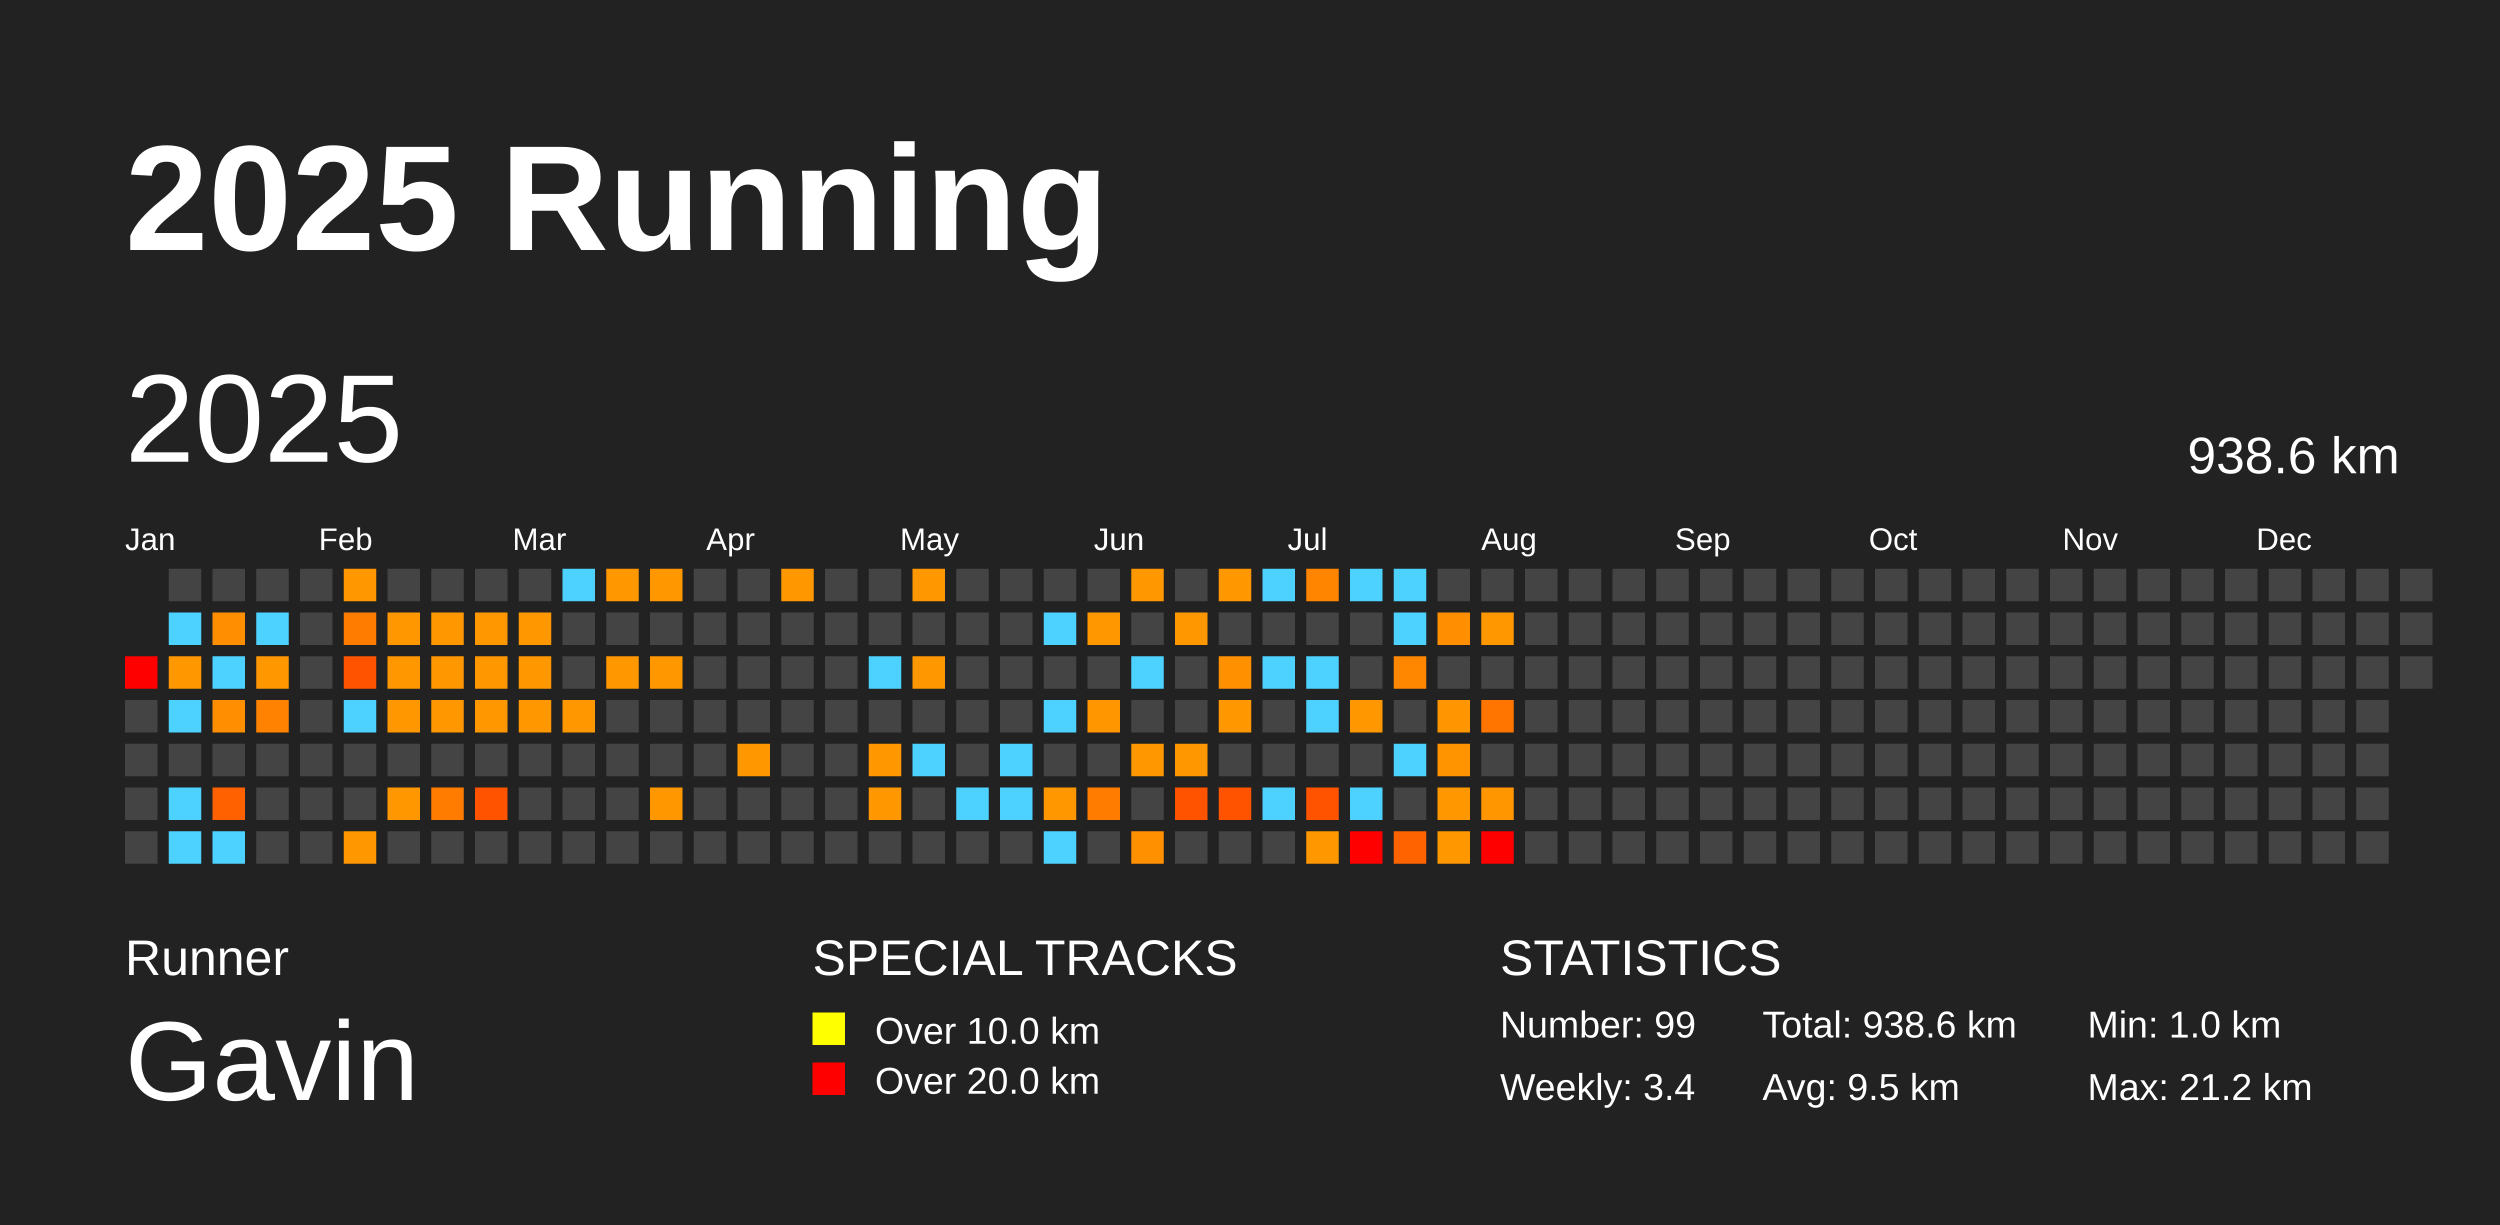
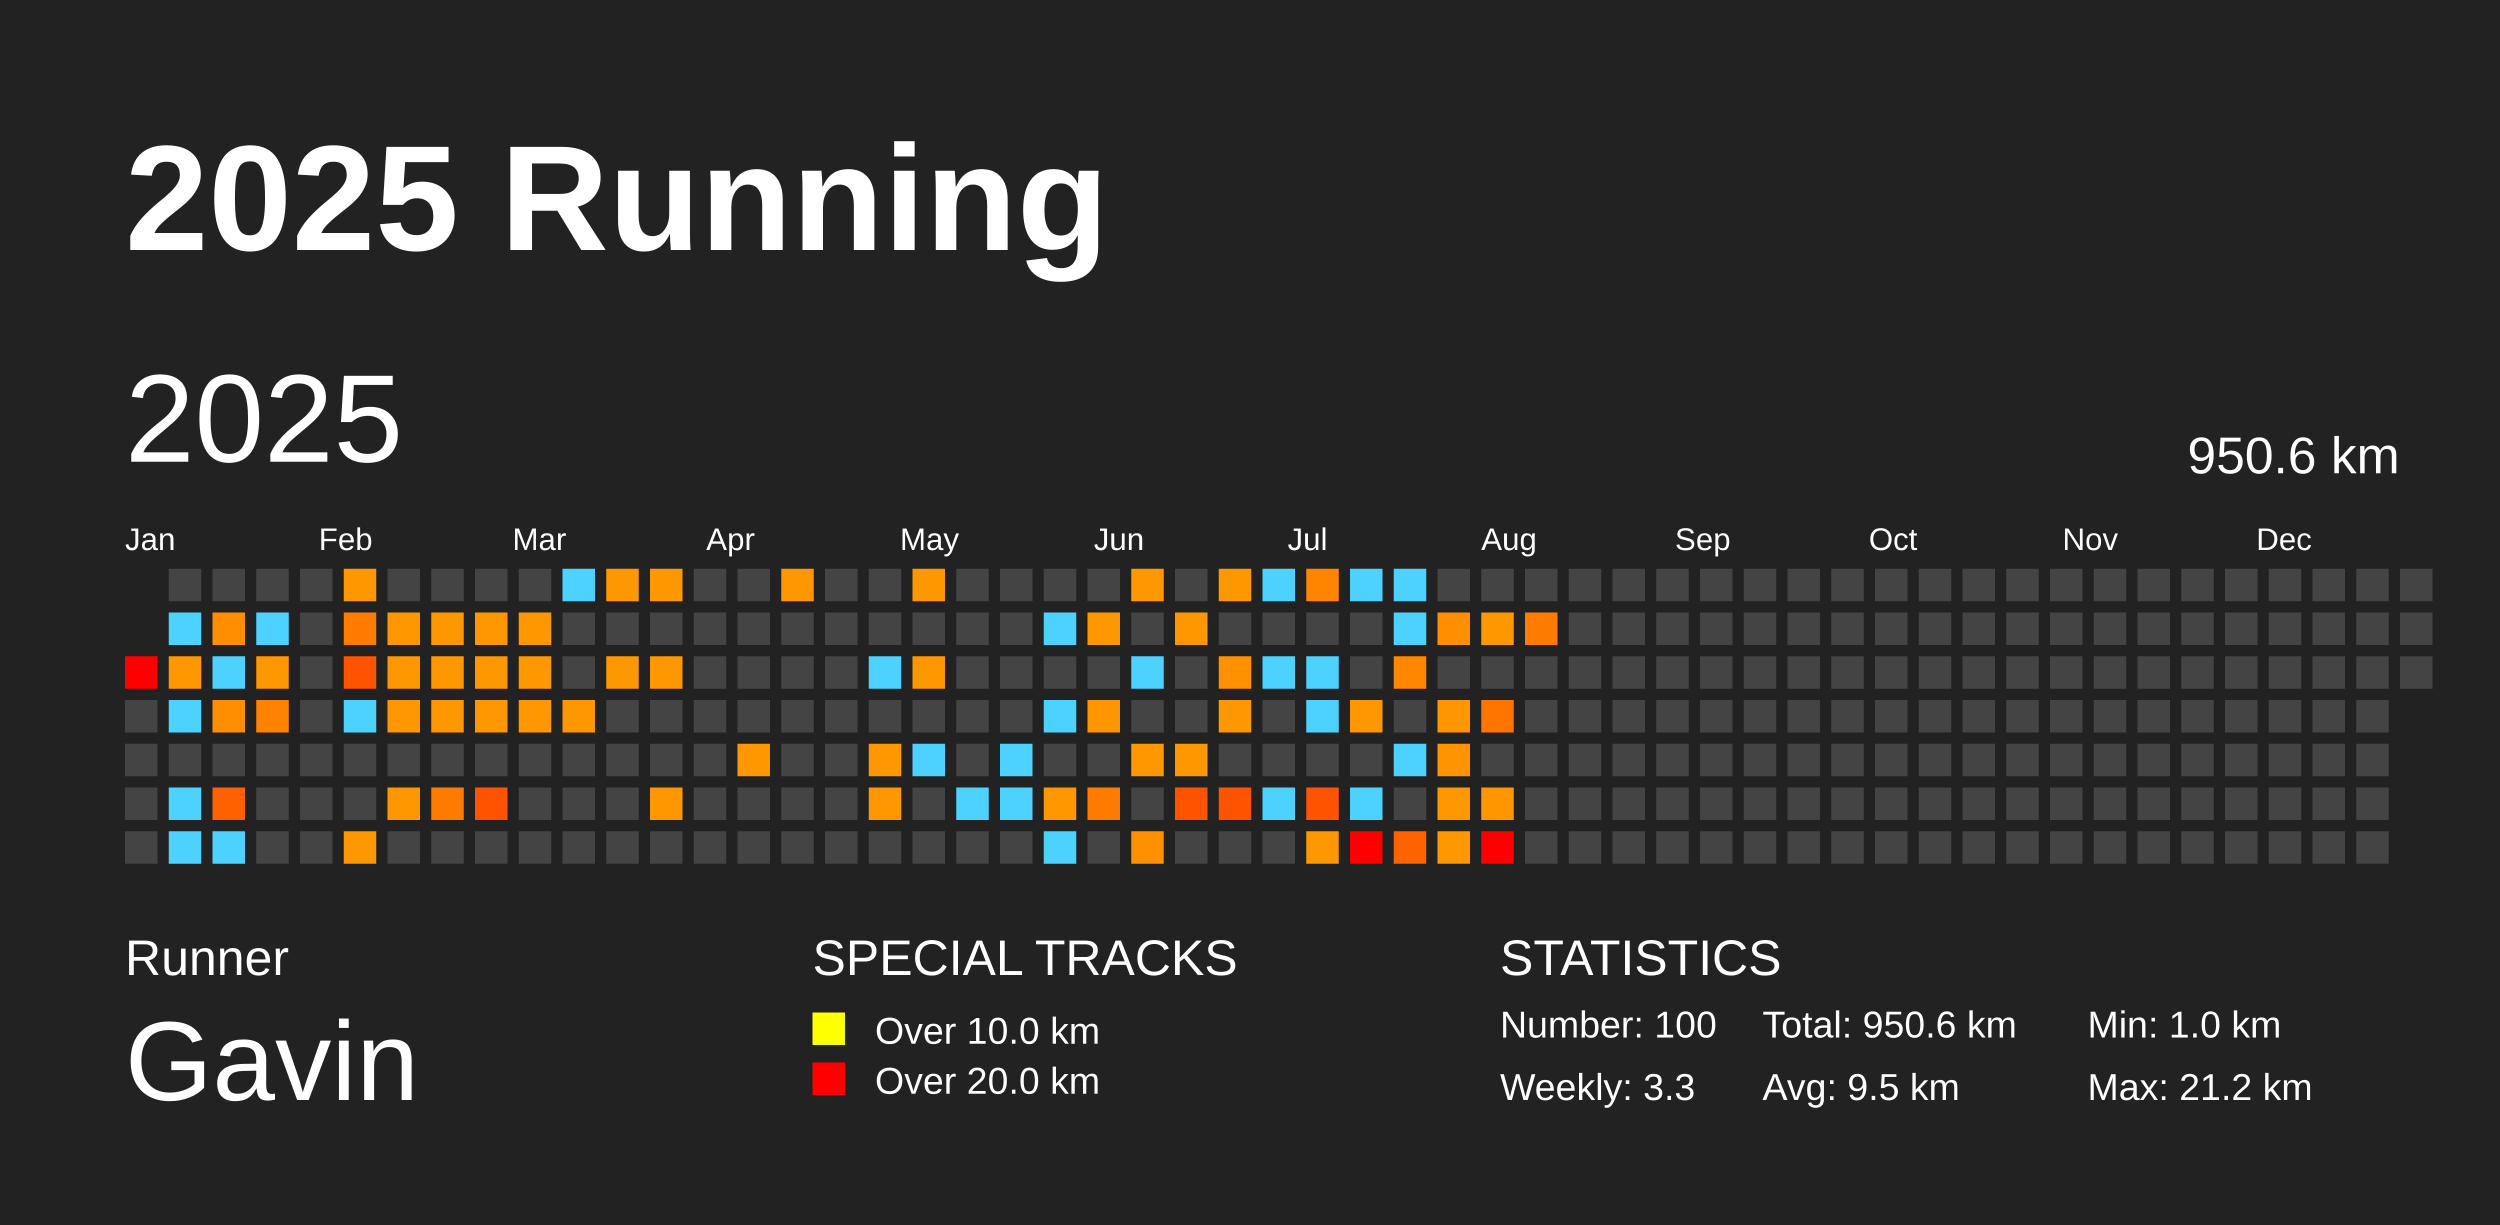
<svg xmlns="http://www.w3.org/2000/svg" baseProfile="full" height="98mm" version="1.1" viewBox="0,0,200,98" width="200mm">
  <defs />
  <rect fill="#222222" height="98" width="200" x="0" y="0" />
  <text fill="#FFFFFF" style="font-size:12px; font-family:Arial; font-weight:bold;" x="10" y="20">2025 Running</text>
  <text fill="#FFFFFF" style="font-size:4px; font-family:Arial" x="10" y="78">Runner</text>
  <text fill="#FFFFFF" style="font-size:9px; font-family:Arial" x="10" y="88">Gavin</text>
  <text fill="#FFFFFF" style="font-size:4px; font-family:Arial" x="65" y="78">SPECIAL TRACKS</text>
  <rect fill="yellow" height="2.6" width="2.6" x="65" y="81" />
  <text fill="#FFFFFF" style="font-size:3px; font-family:Arial" x="70" y="83.5">Over 10.0 km</text>
  <rect fill="red" height="2.6" width="2.6" x="65" y="85" />
  <text fill="#FFFFFF" style="font-size:3px; font-family:Arial" x="70" y="87.5">Over 20.0 km</text>
  <text fill="#FFFFFF" style="font-size:4px; font-family:Arial" x="120" y="78">STATISTICS</text>
-   <text fill="#FFFFFF" style="font-size:3px; font-family:Arial" x="120" y="83">Number: 99</text>
-   <text fill="#FFFFFF" style="font-size:3px; font-family:Arial" x="120" y="88">Weekly: 3.4</text>
-   <text fill="#FFFFFF" style="font-size:3px; font-family:Arial" x="141" y="83">Total: 938.6 km</text>
+   <text fill="#FFFFFF" style="font-size:3px; font-family:Arial" x="120" y="83">Number: 100</text>
+   <text fill="#FFFFFF" style="font-size:3px; font-family:Arial" x="120" y="88">Weekly: 3.3</text>
+   <text fill="#FFFFFF" style="font-size:3px; font-family:Arial" x="141" y="83">Total: 950.6 km</text>
  <text fill="#FFFFFF" style="font-size:3px; font-family:Arial" x="141" y="88">Avg: 9.5 km</text>
  <text fill="#FFFFFF" style="font-size:3px; font-family:Arial" x="167" y="83">Min: 1.0 km</text>
  <text fill="#FFFFFF" style="font-size:3px; font-family:Arial" x="167" y="88">Max: 21.2 km</text>
  <text dominant-baseline="hanging" fill="#FFFFFF" style="font-size:10.0px; font-family:Arial;" x="10" y="30">2025</text>
-   <text dominant-baseline="hanging" fill="#FFFFFF" style="font-size:4.125px; font-family:Arial;" x="175" y="35">938.6 km</text>
+   <text dominant-baseline="hanging" fill="#FFFFFF" style="font-size:4.125px; font-family:Arial;" x="175" y="35">950.6 km</text>
  <text fill="#FFFFFF" style="font-size:2.5px; font-family:Arial" x="10.0" y="44">Jan</text>
  <text fill="#FFFFFF" style="font-size:2.5px; font-family:Arial" x="25.5" y="44">Feb</text>
  <text fill="#FFFFFF" style="font-size:2.5px; font-family:Arial" x="41.0" y="44">Mar</text>
  <text fill="#FFFFFF" style="font-size:2.5px; font-family:Arial" x="56.5" y="44">Apr</text>
  <text fill="#FFFFFF" style="font-size:2.5px; font-family:Arial" x="72.0" y="44">May</text>
  <text fill="#FFFFFF" style="font-size:2.5px; font-family:Arial" x="87.5" y="44">Jun</text>
  <text fill="#FFFFFF" style="font-size:2.5px; font-family:Arial" x="103.0" y="44">Jul</text>
  <text fill="#FFFFFF" style="font-size:2.5px; font-family:Arial" x="118.5" y="44">Aug</text>
  <text fill="#FFFFFF" style="font-size:2.5px; font-family:Arial" x="134.0" y="44">Sep</text>
  <text fill="#FFFFFF" style="font-size:2.5px; font-family:Arial" x="149.5" y="44">Oct</text>
  <text fill="#FFFFFF" style="font-size:2.5px; font-family:Arial" x="165.0" y="44">Nov</text>
  <text fill="#FFFFFF" style="font-size:2.5px; font-family:Arial" x="180.5" y="44">Dec</text>
  <rect fill="red" height="2.6" width="2.6" x="10.0" y="52.5" />
  <rect fill="#444444" height="2.6" width="2.6" x="10.0" y="56.0" />
  <rect fill="#444444" height="2.6" width="2.6" x="10.0" y="59.5" />
  <rect fill="#444444" height="2.6" width="2.6" x="10.0" y="63.0" />
  <rect fill="#444444" height="2.6" width="2.6" x="10.0" y="66.5" />
  <rect fill="#444444" height="2.6" width="2.6" x="13.5" y="45.5" />
  <rect fill="#4dd2ff" height="2.6" width="2.6" x="13.5" y="49.0" />
  <rect fill="#ff9700" height="2.6" width="2.6" x="13.5" y="52.5" />
  <rect fill="#4dd2ff" height="2.6" width="2.6" x="13.5" y="56.0" />
  <rect fill="#444444" height="2.6" width="2.6" x="13.5" y="59.5" />
  <rect fill="#4dd2ff" height="2.6" width="2.6" x="13.5" y="63.0" />
  <rect fill="#4dd2ff" height="2.6" width="2.6" x="13.5" y="66.5" />
  <rect fill="#444444" height="2.6" width="2.6" x="17.0" y="45.5" />
  <rect fill="#ff8f00" height="2.6" width="2.6" x="17.0" y="49.0" />
  <rect fill="#4dd2ff" height="2.6" width="2.6" x="17.0" y="52.5" />
  <rect fill="#ff8f00" height="2.6" width="2.6" x="17.0" y="56.0" />
  <rect fill="#444444" height="2.6" width="2.6" x="17.0" y="59.5" />
  <rect fill="#ff6100" height="2.6" width="2.6" x="17.0" y="63.0" />
  <rect fill="#4dd2ff" height="2.6" width="2.6" x="17.0" y="66.5" />
  <rect fill="#444444" height="2.6" width="2.6" x="20.5" y="45.5" />
  <rect fill="#4dd2ff" height="2.6" width="2.6" x="20.5" y="49.0" />
  <rect fill="#ff9700" height="2.6" width="2.6" x="20.5" y="52.5" />
  <rect fill="#ff8300" height="2.6" width="2.6" x="20.5" y="56.0" />
  <rect fill="#444444" height="2.6" width="2.6" x="20.5" y="59.5" />
  <rect fill="#444444" height="2.6" width="2.6" x="20.5" y="63.0" />
  <rect fill="#444444" height="2.6" width="2.6" x="20.5" y="66.5" />
  <rect fill="#444444" height="2.6" width="2.6" x="24.0" y="45.5" />
  <rect fill="#444444" height="2.6" width="2.6" x="24.0" y="49.0" />
  <rect fill="#444444" height="2.6" width="2.6" x="24.0" y="52.5" />
  <rect fill="#444444" height="2.6" width="2.6" x="24.0" y="56.0" />
  <rect fill="#444444" height="2.6" width="2.6" x="24.0" y="59.5" />
  <rect fill="#444444" height="2.6" width="2.6" x="24.0" y="63.0" />
  <rect fill="#444444" height="2.6" width="2.6" x="24.0" y="66.5" />
  <rect fill="#ff9700" height="2.6" width="2.6" x="27.5" y="45.5" />
  <rect fill="#ff7c00" height="2.6" width="2.6" x="27.5" y="49.0" />
  <rect fill="#ff5300" height="2.6" width="2.6" x="27.5" y="52.5" />
  <rect fill="#4dd2ff" height="2.6" width="2.6" x="27.5" y="56.0" />
  <rect fill="#444444" height="2.6" width="2.6" x="27.5" y="59.5" />
  <rect fill="#444444" height="2.6" width="2.6" x="27.5" y="63.0" />
  <rect fill="#ff9700" height="2.6" width="2.6" x="27.5" y="66.5" />
  <rect fill="#444444" height="2.6" width="2.6" x="31.0" y="45.5" />
  <rect fill="#ff9700" height="2.6" width="2.6" x="31.0" y="49.0" />
  <rect fill="#ff9700" height="2.6" width="2.6" x="31.0" y="52.5" />
  <rect fill="#ff9700" height="2.6" width="2.6" x="31.0" y="56.0" />
  <rect fill="#444444" height="2.6" width="2.6" x="31.0" y="59.5" />
  <rect fill="#ff9700" height="2.6" width="2.6" x="31.0" y="63.0" />
  <rect fill="#444444" height="2.6" width="2.6" x="31.0" y="66.5" />
  <rect fill="#444444" height="2.6" width="2.6" x="34.5" y="45.5" />
  <rect fill="#ff9700" height="2.6" width="2.6" x="34.5" y="49.0" />
  <rect fill="#ff9700" height="2.6" width="2.6" x="34.5" y="52.5" />
  <rect fill="#ff9700" height="2.6" width="2.6" x="34.5" y="56.0" />
  <rect fill="#444444" height="2.6" width="2.6" x="34.5" y="59.5" />
  <rect fill="#ff7c00" height="2.6" width="2.6" x="34.5" y="63.0" />
  <rect fill="#444444" height="2.6" width="2.6" x="34.5" y="66.5" />
  <rect fill="#444444" height="2.6" width="2.6" x="38.0" y="45.5" />
  <rect fill="#ff9700" height="2.6" width="2.6" x="38.0" y="49.0" />
  <rect fill="#ff9700" height="2.6" width="2.6" x="38.0" y="52.5" />
  <rect fill="#ff9700" height="2.6" width="2.6" x="38.0" y="56.0" />
  <rect fill="#444444" height="2.6" width="2.6" x="38.0" y="59.5" />
  <rect fill="#ff5300" height="2.6" width="2.6" x="38.0" y="63.0" />
  <rect fill="#444444" height="2.6" width="2.6" x="38.0" y="66.5" />
  <rect fill="#444444" height="2.6" width="2.6" x="41.5" y="45.5" />
  <rect fill="#ff9700" height="2.6" width="2.6" x="41.5" y="49.0" />
  <rect fill="#ff9700" height="2.6" width="2.6" x="41.5" y="52.5" />
  <rect fill="#ff9700" height="2.6" width="2.6" x="41.5" y="56.0" />
  <rect fill="#444444" height="2.6" width="2.6" x="41.5" y="59.5" />
  <rect fill="#444444" height="2.6" width="2.6" x="41.5" y="63.0" />
  <rect fill="#444444" height="2.6" width="2.6" x="41.5" y="66.5" />
  <rect fill="#4dd2ff" height="2.6" width="2.6" x="45.0" y="45.5" />
  <rect fill="#444444" height="2.6" width="2.6" x="45.0" y="49.0" />
  <rect fill="#444444" height="2.6" width="2.6" x="45.0" y="52.5" />
  <rect fill="#ff9700" height="2.6" width="2.6" x="45.0" y="56.0" />
  <rect fill="#444444" height="2.6" width="2.6" x="45.0" y="59.5" />
  <rect fill="#444444" height="2.6" width="2.6" x="45.0" y="63.0" />
  <rect fill="#444444" height="2.6" width="2.6" x="45.0" y="66.5" />
  <rect fill="#ff9700" height="2.6" width="2.6" x="48.5" y="45.5" />
  <rect fill="#444444" height="2.6" width="2.6" x="48.5" y="49.0" />
  <rect fill="#ff9700" height="2.6" width="2.6" x="48.5" y="52.5" />
  <rect fill="#444444" height="2.6" width="2.6" x="48.5" y="56.0" />
  <rect fill="#444444" height="2.6" width="2.6" x="48.5" y="59.5" />
  <rect fill="#444444" height="2.6" width="2.6" x="48.5" y="63.0" />
  <rect fill="#444444" height="2.6" width="2.6" x="48.5" y="66.5" />
  <rect fill="#ff9700" height="2.6" width="2.6" x="52.0" y="45.5" />
  <rect fill="#444444" height="2.6" width="2.6" x="52.0" y="49.0" />
  <rect fill="#ff9700" height="2.6" width="2.6" x="52.0" y="52.5" />
  <rect fill="#444444" height="2.6" width="2.6" x="52.0" y="56.0" />
  <rect fill="#444444" height="2.6" width="2.6" x="52.0" y="59.5" />
  <rect fill="#ff9700" height="2.6" width="2.6" x="52.0" y="63.0" />
  <rect fill="#444444" height="2.6" width="2.6" x="52.0" y="66.5" />
  <rect fill="#444444" height="2.6" width="2.6" x="55.5" y="45.5" />
  <rect fill="#444444" height="2.6" width="2.6" x="55.5" y="49.0" />
  <rect fill="#444444" height="2.6" width="2.6" x="55.5" y="52.5" />
  <rect fill="#444444" height="2.6" width="2.6" x="55.5" y="56.0" />
  <rect fill="#444444" height="2.6" width="2.6" x="55.5" y="59.5" />
  <rect fill="#444444" height="2.6" width="2.6" x="55.5" y="63.0" />
  <rect fill="#444444" height="2.6" width="2.6" x="55.5" y="66.5" />
  <rect fill="#444444" height="2.6" width="2.6" x="59.0" y="45.5" />
  <rect fill="#444444" height="2.6" width="2.6" x="59.0" y="49.0" />
  <rect fill="#444444" height="2.6" width="2.6" x="59.0" y="52.5" />
  <rect fill="#444444" height="2.6" width="2.6" x="59.0" y="56.0" />
  <rect fill="#ff9700" height="2.6" width="2.6" x="59.0" y="59.5" />
  <rect fill="#444444" height="2.6" width="2.6" x="59.0" y="63.0" />
  <rect fill="#444444" height="2.6" width="2.6" x="59.0" y="66.5" />
  <rect fill="#ff9700" height="2.6" width="2.6" x="62.5" y="45.5" />
  <rect fill="#444444" height="2.6" width="2.6" x="62.5" y="49.0" />
  <rect fill="#444444" height="2.6" width="2.6" x="62.5" y="52.5" />
  <rect fill="#444444" height="2.6" width="2.6" x="62.5" y="56.0" />
  <rect fill="#444444" height="2.6" width="2.6" x="62.5" y="59.5" />
  <rect fill="#444444" height="2.6" width="2.6" x="62.5" y="63.0" />
  <rect fill="#444444" height="2.6" width="2.6" x="62.5" y="66.5" />
  <rect fill="#444444" height="2.6" width="2.6" x="66.0" y="45.5" />
  <rect fill="#444444" height="2.6" width="2.6" x="66.0" y="49.0" />
  <rect fill="#444444" height="2.6" width="2.6" x="66.0" y="52.5" />
  <rect fill="#444444" height="2.6" width="2.6" x="66.0" y="56.0" />
  <rect fill="#444444" height="2.6" width="2.6" x="66.0" y="59.5" />
  <rect fill="#444444" height="2.6" width="2.6" x="66.0" y="63.0" />
  <rect fill="#444444" height="2.6" width="2.6" x="66.0" y="66.5" />
  <rect fill="#444444" height="2.6" width="2.6" x="69.5" y="45.5" />
  <rect fill="#444444" height="2.6" width="2.6" x="69.5" y="49.0" />
  <rect fill="#4dd2ff" height="2.6" width="2.6" x="69.5" y="52.5" />
  <rect fill="#444444" height="2.6" width="2.6" x="69.5" y="56.0" />
  <rect fill="#ff9700" height="2.6" width="2.6" x="69.5" y="59.5" />
  <rect fill="#ff9700" height="2.6" width="2.6" x="69.5" y="63.0" />
  <rect fill="#444444" height="2.6" width="2.6" x="69.5" y="66.5" />
  <rect fill="#ff9700" height="2.6" width="2.6" x="73.0" y="45.5" />
  <rect fill="#444444" height="2.6" width="2.6" x="73.0" y="49.0" />
  <rect fill="#ff9700" height="2.6" width="2.6" x="73.0" y="52.5" />
  <rect fill="#444444" height="2.6" width="2.6" x="73.0" y="56.0" />
  <rect fill="#4dd2ff" height="2.6" width="2.6" x="73.0" y="59.5" />
  <rect fill="#444444" height="2.6" width="2.6" x="73.0" y="63.0" />
  <rect fill="#444444" height="2.6" width="2.6" x="73.0" y="66.5" />
  <rect fill="#444444" height="2.6" width="2.6" x="76.5" y="45.5" />
  <rect fill="#444444" height="2.6" width="2.6" x="76.5" y="49.0" />
  <rect fill="#444444" height="2.6" width="2.6" x="76.5" y="52.5" />
  <rect fill="#444444" height="2.6" width="2.6" x="76.5" y="56.0" />
  <rect fill="#444444" height="2.6" width="2.6" x="76.5" y="59.5" />
  <rect fill="#4dd2ff" height="2.6" width="2.6" x="76.5" y="63.0" />
  <rect fill="#444444" height="2.6" width="2.6" x="76.5" y="66.5" />
  <rect fill="#444444" height="2.6" width="2.6" x="80.0" y="45.5" />
  <rect fill="#444444" height="2.6" width="2.6" x="80.0" y="49.0" />
  <rect fill="#444444" height="2.6" width="2.6" x="80.0" y="52.5" />
  <rect fill="#444444" height="2.6" width="2.6" x="80.0" y="56.0" />
  <rect fill="#4dd2ff" height="2.6" width="2.6" x="80.0" y="59.5" />
  <rect fill="#4dd2ff" height="2.6" width="2.6" x="80.0" y="63.0" />
  <rect fill="#444444" height="2.6" width="2.6" x="80.0" y="66.5" />
  <rect fill="#444444" height="2.6" width="2.6" x="83.5" y="45.5" />
  <rect fill="#4dd2ff" height="2.6" width="2.6" x="83.5" y="49.0" />
  <rect fill="#444444" height="2.6" width="2.6" x="83.5" y="52.5" />
  <rect fill="#4dd2ff" height="2.6" width="2.6" x="83.5" y="56.0" />
  <rect fill="#444444" height="2.6" width="2.6" x="83.5" y="59.5" />
  <rect fill="#ff9700" height="2.6" width="2.6" x="83.5" y="63.0" />
  <rect fill="#4dd2ff" height="2.6" width="2.6" x="83.5" y="66.5" />
  <rect fill="#444444" height="2.6" width="2.6" x="87.0" y="45.5" />
  <rect fill="#ff9700" height="2.6" width="2.6" x="87.0" y="49.0" />
  <rect fill="#444444" height="2.6" width="2.6" x="87.0" y="52.5" />
  <rect fill="#ff9600" height="2.6" width="2.6" x="87.0" y="56.0" />
  <rect fill="#444444" height="2.6" width="2.6" x="87.0" y="59.5" />
  <rect fill="#ff7c00" height="2.6" width="2.6" x="87.0" y="63.0" />
  <rect fill="#444444" height="2.6" width="2.6" x="87.0" y="66.5" />
  <rect fill="#ff9700" height="2.6" width="2.6" x="90.5" y="45.5" />
  <rect fill="#444444" height="2.6" width="2.6" x="90.5" y="49.0" />
  <rect fill="#4dd2ff" height="2.6" width="2.6" x="90.5" y="52.5" />
  <rect fill="#444444" height="2.6" width="2.6" x="90.5" y="56.0" />
  <rect fill="#ff9700" height="2.6" width="2.6" x="90.5" y="59.5" />
  <rect fill="#444444" height="2.6" width="2.6" x="90.5" y="63.0" />
  <rect fill="#ff9000" height="2.6" width="2.6" x="90.5" y="66.5" />
  <rect fill="#444444" height="2.6" width="2.6" x="94.0" y="45.5" />
  <rect fill="#ff9700" height="2.6" width="2.6" x="94.0" y="49.0" />
  <rect fill="#444444" height="2.6" width="2.6" x="94.0" y="52.5" />
  <rect fill="#444444" height="2.6" width="2.6" x="94.0" y="56.0" />
  <rect fill="#ff9700" height="2.6" width="2.6" x="94.0" y="59.5" />
  <rect fill="#ff5300" height="2.6" width="2.6" x="94.0" y="63.0" />
  <rect fill="#444444" height="2.6" width="2.6" x="94.0" y="66.5" />
  <rect fill="#ff9700" height="2.6" width="2.6" x="97.5" y="45.5" />
  <rect fill="#444444" height="2.6" width="2.6" x="97.5" y="49.0" />
  <rect fill="#ff9000" height="2.6" width="2.6" x="97.5" y="52.5" />
  <rect fill="#ff9700" height="2.6" width="2.6" x="97.5" y="56.0" />
  <rect fill="#444444" height="2.6" width="2.6" x="97.5" y="59.5" />
  <rect fill="#ff5300" height="2.6" width="2.6" x="97.5" y="63.0" />
  <rect fill="#444444" height="2.6" width="2.6" x="97.5" y="66.5" />
  <rect fill="#4dd2ff" height="2.6" width="2.6" x="101.0" y="45.5" />
  <rect fill="#444444" height="2.6" width="2.6" x="101.0" y="49.0" />
  <rect fill="#4dd2ff" height="2.6" width="2.6" x="101.0" y="52.5" />
  <rect fill="#444444" height="2.6" width="2.6" x="101.0" y="56.0" />
  <rect fill="#444444" height="2.6" width="2.6" x="101.0" y="59.5" />
  <rect fill="#4dd2ff" height="2.6" width="2.6" x="101.0" y="63.0" />
  <rect fill="#444444" height="2.6" width="2.6" x="101.0" y="66.5" />
  <rect fill="#ff8400" height="2.6" width="2.6" x="104.5" y="45.5" />
  <rect fill="#444444" height="2.6" width="2.6" x="104.5" y="49.0" />
  <rect fill="#4dd2ff" height="2.6" width="2.6" x="104.5" y="52.5" />
  <rect fill="#4dd2ff" height="2.6" width="2.6" x="104.5" y="56.0" />
  <rect fill="#444444" height="2.6" width="2.6" x="104.5" y="59.5" />
  <rect fill="#ff5300" height="2.6" width="2.6" x="104.5" y="63.0" />
  <rect fill="#ff9700" height="2.6" width="2.6" x="104.5" y="66.5" />
  <rect fill="#4dd2ff" height="2.6" width="2.6" x="108.0" y="45.5" />
  <rect fill="#444444" height="2.6" width="2.6" x="108.0" y="49.0" />
  <rect fill="#444444" height="2.6" width="2.6" x="108.0" y="52.5" />
  <rect fill="#ff9700" height="2.6" width="2.6" x="108.0" y="56.0" />
  <rect fill="#444444" height="2.6" width="2.6" x="108.0" y="59.5" />
  <rect fill="#4dd2ff" height="2.6" width="2.6" x="108.0" y="63.0" />
  <rect fill="red" height="2.6" width="2.6" x="108.0" y="66.5" />
  <rect fill="#4dd2ff" height="2.6" width="2.6" x="111.5" y="45.5" />
  <rect fill="#4dd2ff" height="2.6" width="2.6" x="111.5" y="49.0" />
  <rect fill="#ff8700" height="2.6" width="2.6" x="111.5" y="52.5" />
  <rect fill="#444444" height="2.6" width="2.6" x="111.5" y="56.0" />
  <rect fill="#4dd2ff" height="2.6" width="2.6" x="111.5" y="59.5" />
  <rect fill="#444444" height="2.6" width="2.6" x="111.5" y="63.0" />
  <rect fill="#ff6300" height="2.6" width="2.6" x="111.5" y="66.5" />
  <rect fill="#444444" height="2.6" width="2.6" x="115.0" y="45.5" />
  <rect fill="#ff8e00" height="2.6" width="2.6" x="115.0" y="49.0" />
  <rect fill="#444444" height="2.6" width="2.6" x="115.0" y="52.5" />
  <rect fill="#ff9500" height="2.6" width="2.6" x="115.0" y="56.0" />
  <rect fill="#ff9400" height="2.6" width="2.6" x="115.0" y="59.5" />
  <rect fill="#ff9700" height="2.6" width="2.6" x="115.0" y="63.0" />
  <rect fill="#ff9700" height="2.6" width="2.6" x="115.0" y="66.5" />
  <rect fill="#444444" height="2.6" width="2.6" x="118.5" y="45.5" />
  <rect fill="#ff9700" height="2.6" width="2.6" x="118.5" y="49.0" />
  <rect fill="#444444" height="2.6" width="2.6" x="118.5" y="52.5" />
  <rect fill="#ff7500" height="2.6" width="2.6" x="118.5" y="56.0" />
  <rect fill="#444444" height="2.6" width="2.6" x="118.5" y="59.5" />
  <rect fill="#ff9600" height="2.6" width="2.6" x="118.5" y="63.0" />
  <rect fill="red" height="2.6" width="2.6" x="118.5" y="66.5" />
  <rect fill="#444444" height="2.6" width="2.6" x="122.0" y="45.5" />
-   <rect fill="#444444" height="2.6" width="2.6" x="122.0" y="49.0" />
+   <rect fill="#ff7c00" height="2.6" width="2.6" x="122.0" y="49.0" />
  <rect fill="#444444" height="2.6" width="2.6" x="122.0" y="52.5" />
  <rect fill="#444444" height="2.6" width="2.6" x="122.0" y="56.0" />
  <rect fill="#444444" height="2.6" width="2.6" x="122.0" y="59.5" />
  <rect fill="#444444" height="2.6" width="2.6" x="122.0" y="63.0" />
  <rect fill="#444444" height="2.6" width="2.6" x="122.0" y="66.5" />
  <rect fill="#444444" height="2.6" width="2.6" x="125.5" y="45.5" />
  <rect fill="#444444" height="2.6" width="2.6" x="125.5" y="49.0" />
  <rect fill="#444444" height="2.6" width="2.6" x="125.5" y="52.5" />
  <rect fill="#444444" height="2.6" width="2.6" x="125.5" y="56.0" />
  <rect fill="#444444" height="2.6" width="2.6" x="125.5" y="59.5" />
  <rect fill="#444444" height="2.6" width="2.6" x="125.5" y="63.0" />
  <rect fill="#444444" height="2.6" width="2.6" x="125.5" y="66.5" />
  <rect fill="#444444" height="2.6" width="2.6" x="129.0" y="45.5" />
  <rect fill="#444444" height="2.6" width="2.6" x="129.0" y="49.0" />
  <rect fill="#444444" height="2.6" width="2.6" x="129.0" y="52.5" />
  <rect fill="#444444" height="2.6" width="2.6" x="129.0" y="56.0" />
  <rect fill="#444444" height="2.6" width="2.6" x="129.0" y="59.5" />
  <rect fill="#444444" height="2.6" width="2.6" x="129.0" y="63.0" />
  <rect fill="#444444" height="2.6" width="2.6" x="129.0" y="66.5" />
  <rect fill="#444444" height="2.6" width="2.6" x="132.5" y="45.5" />
  <rect fill="#444444" height="2.6" width="2.6" x="132.5" y="49.0" />
  <rect fill="#444444" height="2.6" width="2.6" x="132.5" y="52.5" />
  <rect fill="#444444" height="2.6" width="2.6" x="132.5" y="56.0" />
  <rect fill="#444444" height="2.6" width="2.6" x="132.5" y="59.5" />
  <rect fill="#444444" height="2.6" width="2.6" x="132.5" y="63.0" />
  <rect fill="#444444" height="2.6" width="2.6" x="132.5" y="66.5" />
  <rect fill="#444444" height="2.6" width="2.6" x="136.0" y="45.5" />
  <rect fill="#444444" height="2.6" width="2.6" x="136.0" y="49.0" />
  <rect fill="#444444" height="2.6" width="2.6" x="136.0" y="52.5" />
  <rect fill="#444444" height="2.6" width="2.6" x="136.0" y="56.0" />
  <rect fill="#444444" height="2.6" width="2.6" x="136.0" y="59.5" />
  <rect fill="#444444" height="2.6" width="2.6" x="136.0" y="63.0" />
  <rect fill="#444444" height="2.6" width="2.6" x="136.0" y="66.5" />
  <rect fill="#444444" height="2.6" width="2.6" x="139.5" y="45.5" />
  <rect fill="#444444" height="2.6" width="2.6" x="139.5" y="49.0" />
  <rect fill="#444444" height="2.6" width="2.6" x="139.5" y="52.5" />
  <rect fill="#444444" height="2.6" width="2.6" x="139.5" y="56.0" />
  <rect fill="#444444" height="2.6" width="2.6" x="139.5" y="59.5" />
  <rect fill="#444444" height="2.6" width="2.6" x="139.5" y="63.0" />
  <rect fill="#444444" height="2.6" width="2.6" x="139.5" y="66.5" />
  <rect fill="#444444" height="2.6" width="2.6" x="143.0" y="45.5" />
  <rect fill="#444444" height="2.6" width="2.6" x="143.0" y="49.0" />
  <rect fill="#444444" height="2.6" width="2.6" x="143.0" y="52.5" />
  <rect fill="#444444" height="2.6" width="2.6" x="143.0" y="56.0" />
  <rect fill="#444444" height="2.6" width="2.6" x="143.0" y="59.5" />
  <rect fill="#444444" height="2.6" width="2.6" x="143.0" y="63.0" />
  <rect fill="#444444" height="2.6" width="2.6" x="143.0" y="66.5" />
  <rect fill="#444444" height="2.6" width="2.6" x="146.5" y="45.5" />
  <rect fill="#444444" height="2.6" width="2.6" x="146.5" y="49.0" />
  <rect fill="#444444" height="2.6" width="2.6" x="146.5" y="52.5" />
  <rect fill="#444444" height="2.6" width="2.6" x="146.5" y="56.0" />
  <rect fill="#444444" height="2.6" width="2.6" x="146.5" y="59.5" />
  <rect fill="#444444" height="2.6" width="2.6" x="146.5" y="63.0" />
  <rect fill="#444444" height="2.6" width="2.6" x="146.5" y="66.5" />
  <rect fill="#444444" height="2.6" width="2.6" x="150.0" y="45.5" />
  <rect fill="#444444" height="2.6" width="2.6" x="150.0" y="49.0" />
  <rect fill="#444444" height="2.6" width="2.6" x="150.0" y="52.5" />
  <rect fill="#444444" height="2.6" width="2.6" x="150.0" y="56.0" />
  <rect fill="#444444" height="2.6" width="2.6" x="150.0" y="59.5" />
  <rect fill="#444444" height="2.6" width="2.6" x="150.0" y="63.0" />
  <rect fill="#444444" height="2.6" width="2.6" x="150.0" y="66.5" />
  <rect fill="#444444" height="2.6" width="2.6" x="153.5" y="45.5" />
  <rect fill="#444444" height="2.6" width="2.6" x="153.5" y="49.0" />
  <rect fill="#444444" height="2.6" width="2.6" x="153.5" y="52.5" />
  <rect fill="#444444" height="2.6" width="2.6" x="153.5" y="56.0" />
  <rect fill="#444444" height="2.6" width="2.6" x="153.5" y="59.5" />
  <rect fill="#444444" height="2.6" width="2.6" x="153.5" y="63.0" />
  <rect fill="#444444" height="2.6" width="2.6" x="153.5" y="66.5" />
  <rect fill="#444444" height="2.6" width="2.6" x="157.0" y="45.5" />
  <rect fill="#444444" height="2.6" width="2.6" x="157.0" y="49.0" />
  <rect fill="#444444" height="2.6" width="2.6" x="157.0" y="52.5" />
  <rect fill="#444444" height="2.6" width="2.6" x="157.0" y="56.0" />
  <rect fill="#444444" height="2.6" width="2.6" x="157.0" y="59.5" />
  <rect fill="#444444" height="2.6" width="2.6" x="157.0" y="63.0" />
  <rect fill="#444444" height="2.6" width="2.6" x="157.0" y="66.5" />
  <rect fill="#444444" height="2.6" width="2.6" x="160.5" y="45.5" />
  <rect fill="#444444" height="2.6" width="2.6" x="160.5" y="49.0" />
  <rect fill="#444444" height="2.6" width="2.6" x="160.5" y="52.5" />
  <rect fill="#444444" height="2.6" width="2.6" x="160.5" y="56.0" />
  <rect fill="#444444" height="2.6" width="2.6" x="160.5" y="59.5" />
  <rect fill="#444444" height="2.6" width="2.6" x="160.5" y="63.0" />
  <rect fill="#444444" height="2.6" width="2.6" x="160.5" y="66.5" />
  <rect fill="#444444" height="2.6" width="2.6" x="164.0" y="45.5" />
  <rect fill="#444444" height="2.6" width="2.6" x="164.0" y="49.0" />
  <rect fill="#444444" height="2.6" width="2.6" x="164.0" y="52.5" />
  <rect fill="#444444" height="2.6" width="2.6" x="164.0" y="56.0" />
  <rect fill="#444444" height="2.6" width="2.6" x="164.0" y="59.5" />
  <rect fill="#444444" height="2.6" width="2.6" x="164.0" y="63.0" />
  <rect fill="#444444" height="2.6" width="2.6" x="164.0" y="66.5" />
  <rect fill="#444444" height="2.6" width="2.6" x="167.5" y="45.5" />
  <rect fill="#444444" height="2.6" width="2.6" x="167.5" y="49.0" />
  <rect fill="#444444" height="2.6" width="2.6" x="167.5" y="52.5" />
  <rect fill="#444444" height="2.6" width="2.6" x="167.5" y="56.0" />
  <rect fill="#444444" height="2.6" width="2.6" x="167.5" y="59.5" />
  <rect fill="#444444" height="2.6" width="2.6" x="167.5" y="63.0" />
  <rect fill="#444444" height="2.6" width="2.6" x="167.5" y="66.5" />
  <rect fill="#444444" height="2.6" width="2.6" x="171.0" y="45.5" />
  <rect fill="#444444" height="2.6" width="2.6" x="171.0" y="49.0" />
  <rect fill="#444444" height="2.6" width="2.6" x="171.0" y="52.5" />
  <rect fill="#444444" height="2.6" width="2.6" x="171.0" y="56.0" />
  <rect fill="#444444" height="2.6" width="2.6" x="171.0" y="59.5" />
  <rect fill="#444444" height="2.6" width="2.6" x="171.0" y="63.0" />
  <rect fill="#444444" height="2.6" width="2.6" x="171.0" y="66.5" />
  <rect fill="#444444" height="2.6" width="2.6" x="174.5" y="45.5" />
  <rect fill="#444444" height="2.6" width="2.6" x="174.5" y="49.0" />
  <rect fill="#444444" height="2.6" width="2.6" x="174.5" y="52.5" />
  <rect fill="#444444" height="2.6" width="2.6" x="174.5" y="56.0" />
  <rect fill="#444444" height="2.6" width="2.6" x="174.5" y="59.5" />
  <rect fill="#444444" height="2.6" width="2.6" x="174.5" y="63.0" />
  <rect fill="#444444" height="2.6" width="2.6" x="174.5" y="66.5" />
  <rect fill="#444444" height="2.6" width="2.6" x="178.0" y="45.5" />
  <rect fill="#444444" height="2.6" width="2.6" x="178.0" y="49.0" />
  <rect fill="#444444" height="2.6" width="2.6" x="178.0" y="52.5" />
  <rect fill="#444444" height="2.6" width="2.6" x="178.0" y="56.0" />
  <rect fill="#444444" height="2.6" width="2.6" x="178.0" y="59.5" />
  <rect fill="#444444" height="2.6" width="2.6" x="178.0" y="63.0" />
  <rect fill="#444444" height="2.6" width="2.6" x="178.0" y="66.5" />
  <rect fill="#444444" height="2.6" width="2.6" x="181.5" y="45.5" />
  <rect fill="#444444" height="2.6" width="2.6" x="181.5" y="49.0" />
  <rect fill="#444444" height="2.6" width="2.6" x="181.5" y="52.5" />
  <rect fill="#444444" height="2.6" width="2.6" x="181.5" y="56.0" />
  <rect fill="#444444" height="2.6" width="2.6" x="181.5" y="59.5" />
  <rect fill="#444444" height="2.6" width="2.6" x="181.5" y="63.0" />
  <rect fill="#444444" height="2.6" width="2.6" x="181.5" y="66.5" />
  <rect fill="#444444" height="2.6" width="2.6" x="185.0" y="45.5" />
  <rect fill="#444444" height="2.6" width="2.6" x="185.0" y="49.0" />
  <rect fill="#444444" height="2.6" width="2.6" x="185.0" y="52.5" />
  <rect fill="#444444" height="2.6" width="2.6" x="185.0" y="56.0" />
  <rect fill="#444444" height="2.6" width="2.6" x="185.0" y="59.5" />
  <rect fill="#444444" height="2.6" width="2.6" x="185.0" y="63.0" />
  <rect fill="#444444" height="2.6" width="2.6" x="185.0" y="66.5" />
  <rect fill="#444444" height="2.6" width="2.6" x="188.5" y="45.5" />
  <rect fill="#444444" height="2.6" width="2.6" x="188.5" y="49.0" />
  <rect fill="#444444" height="2.6" width="2.6" x="188.5" y="52.5" />
  <rect fill="#444444" height="2.6" width="2.6" x="188.5" y="56.0" />
  <rect fill="#444444" height="2.6" width="2.6" x="188.5" y="59.5" />
  <rect fill="#444444" height="2.6" width="2.6" x="188.5" y="63.0" />
  <rect fill="#444444" height="2.6" width="2.6" x="188.5" y="66.5" />
  <rect fill="#444444" height="2.6" width="2.6" x="192.0" y="45.5" />
  <rect fill="#444444" height="2.6" width="2.6" x="192.0" y="49.0" />
  <rect fill="#444444" height="2.6" width="2.6" x="192.0" y="52.5" />
</svg>
